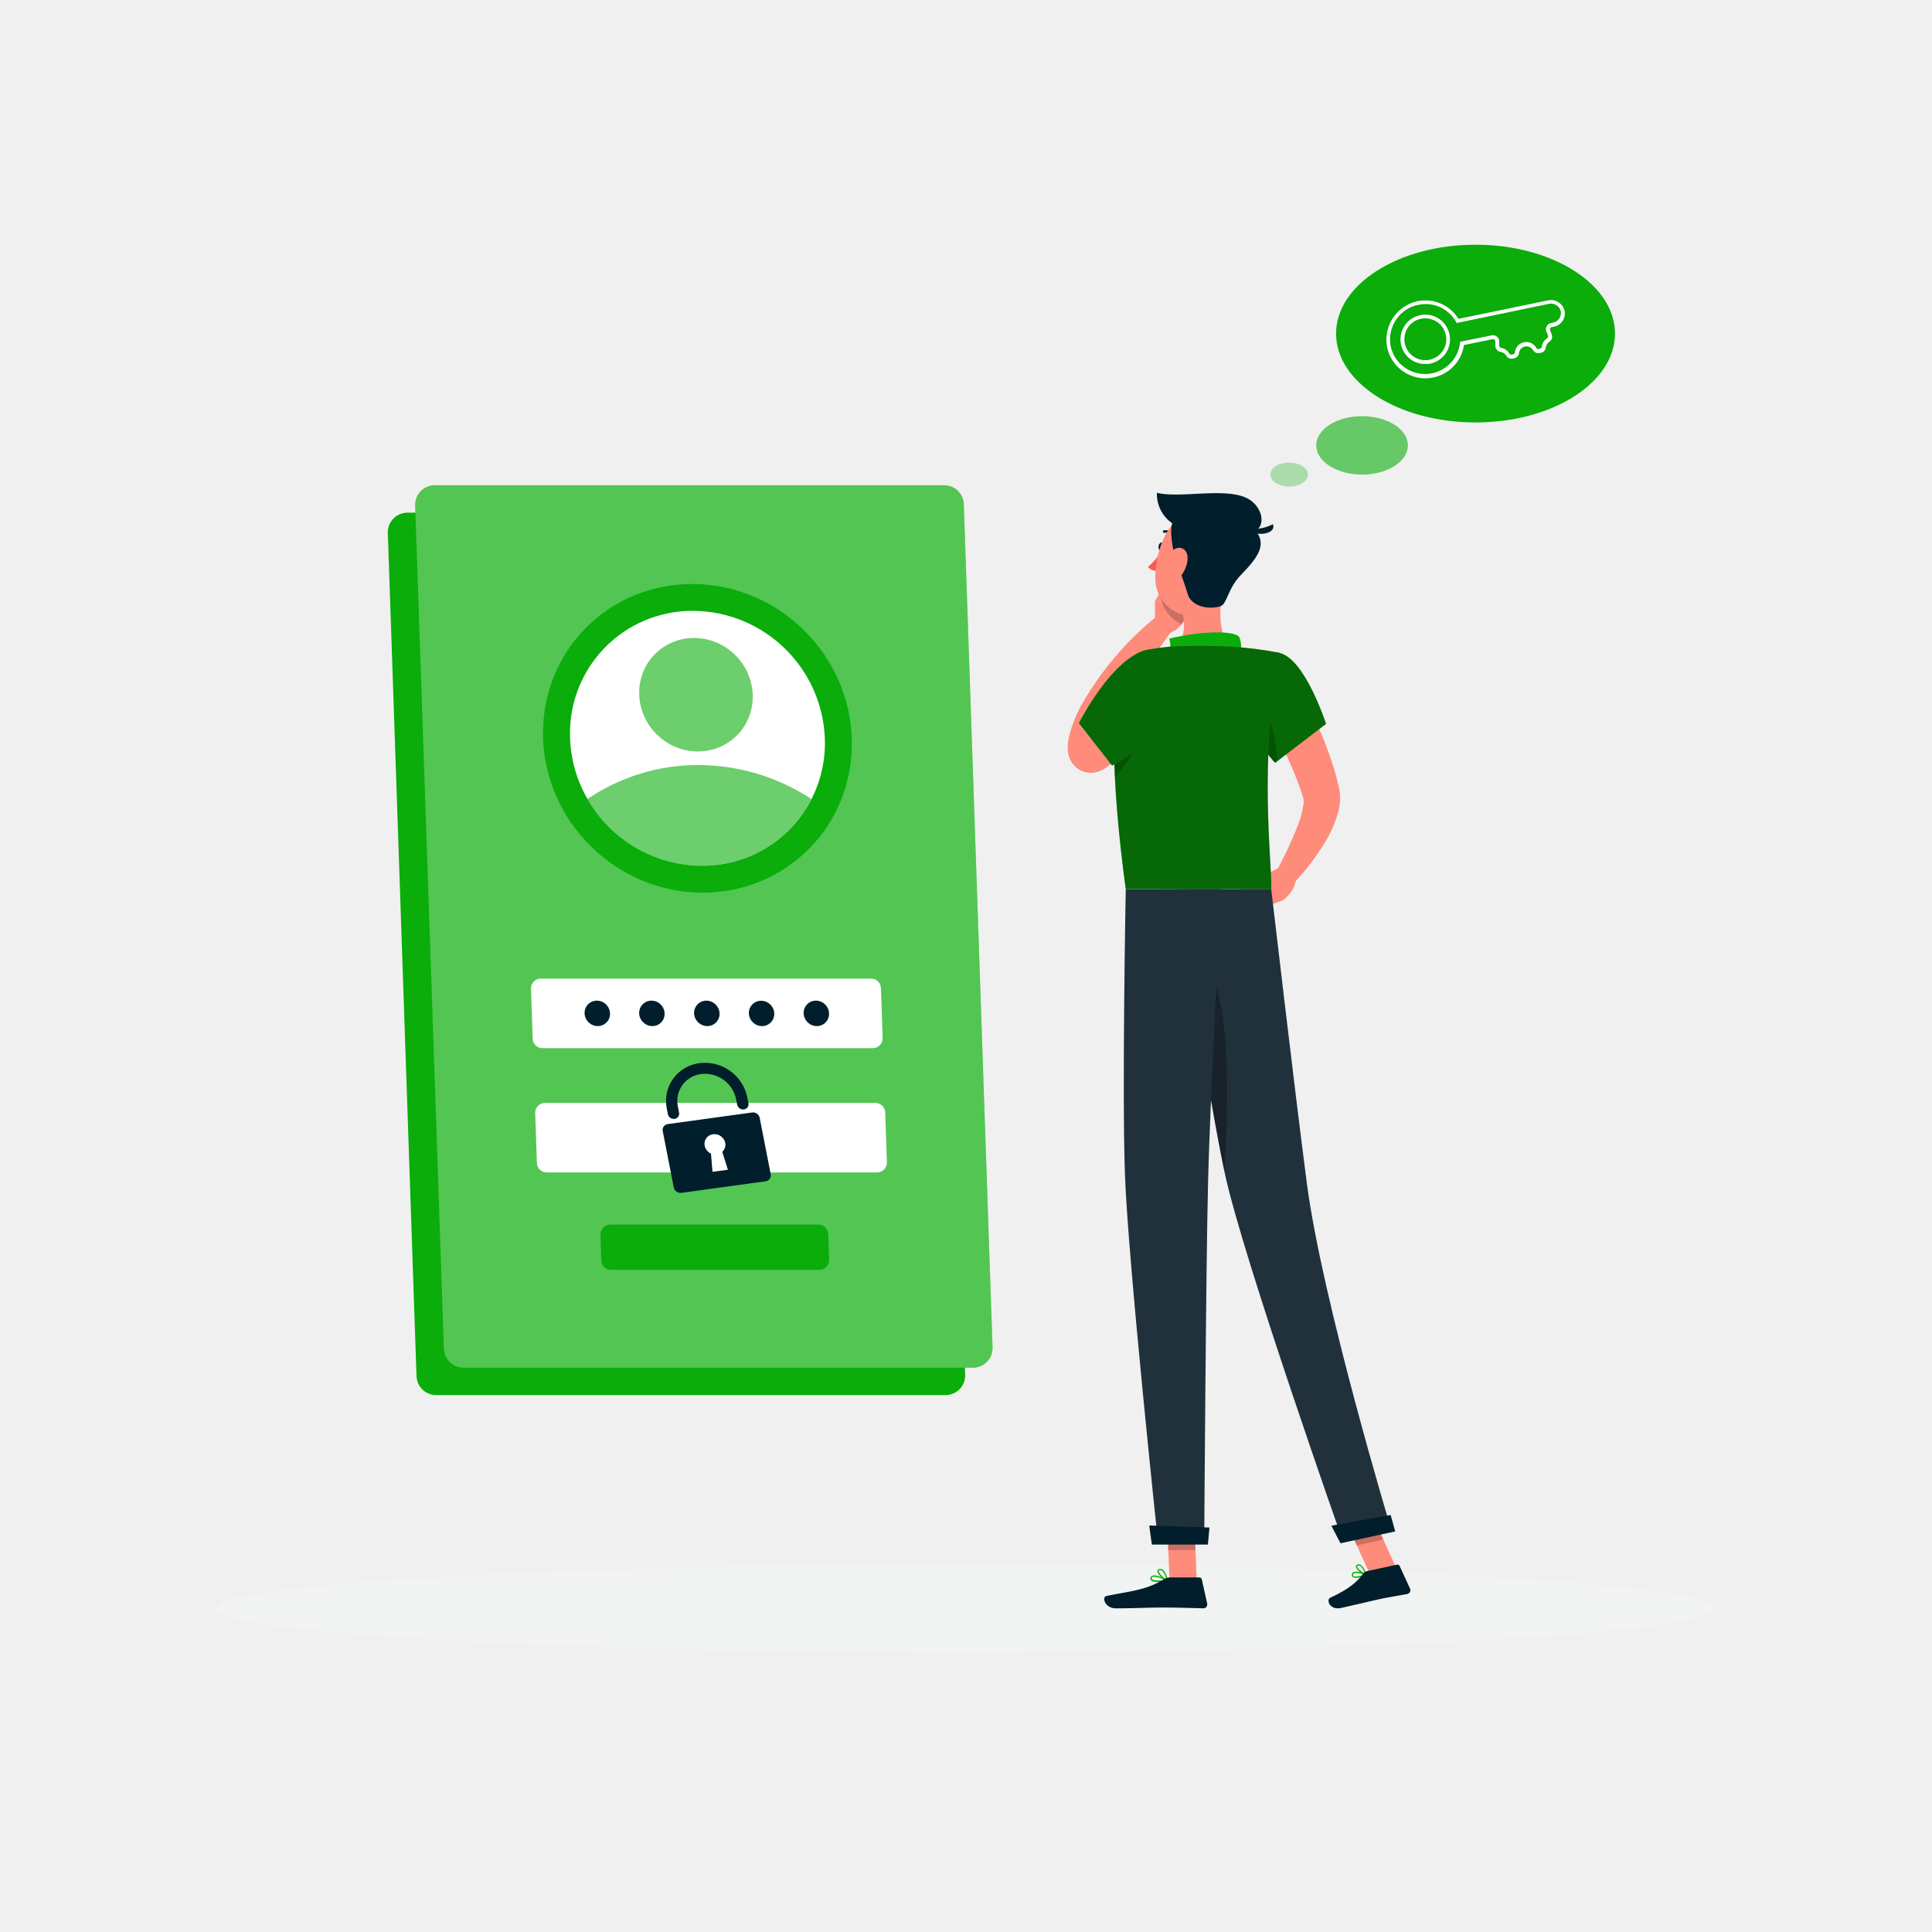
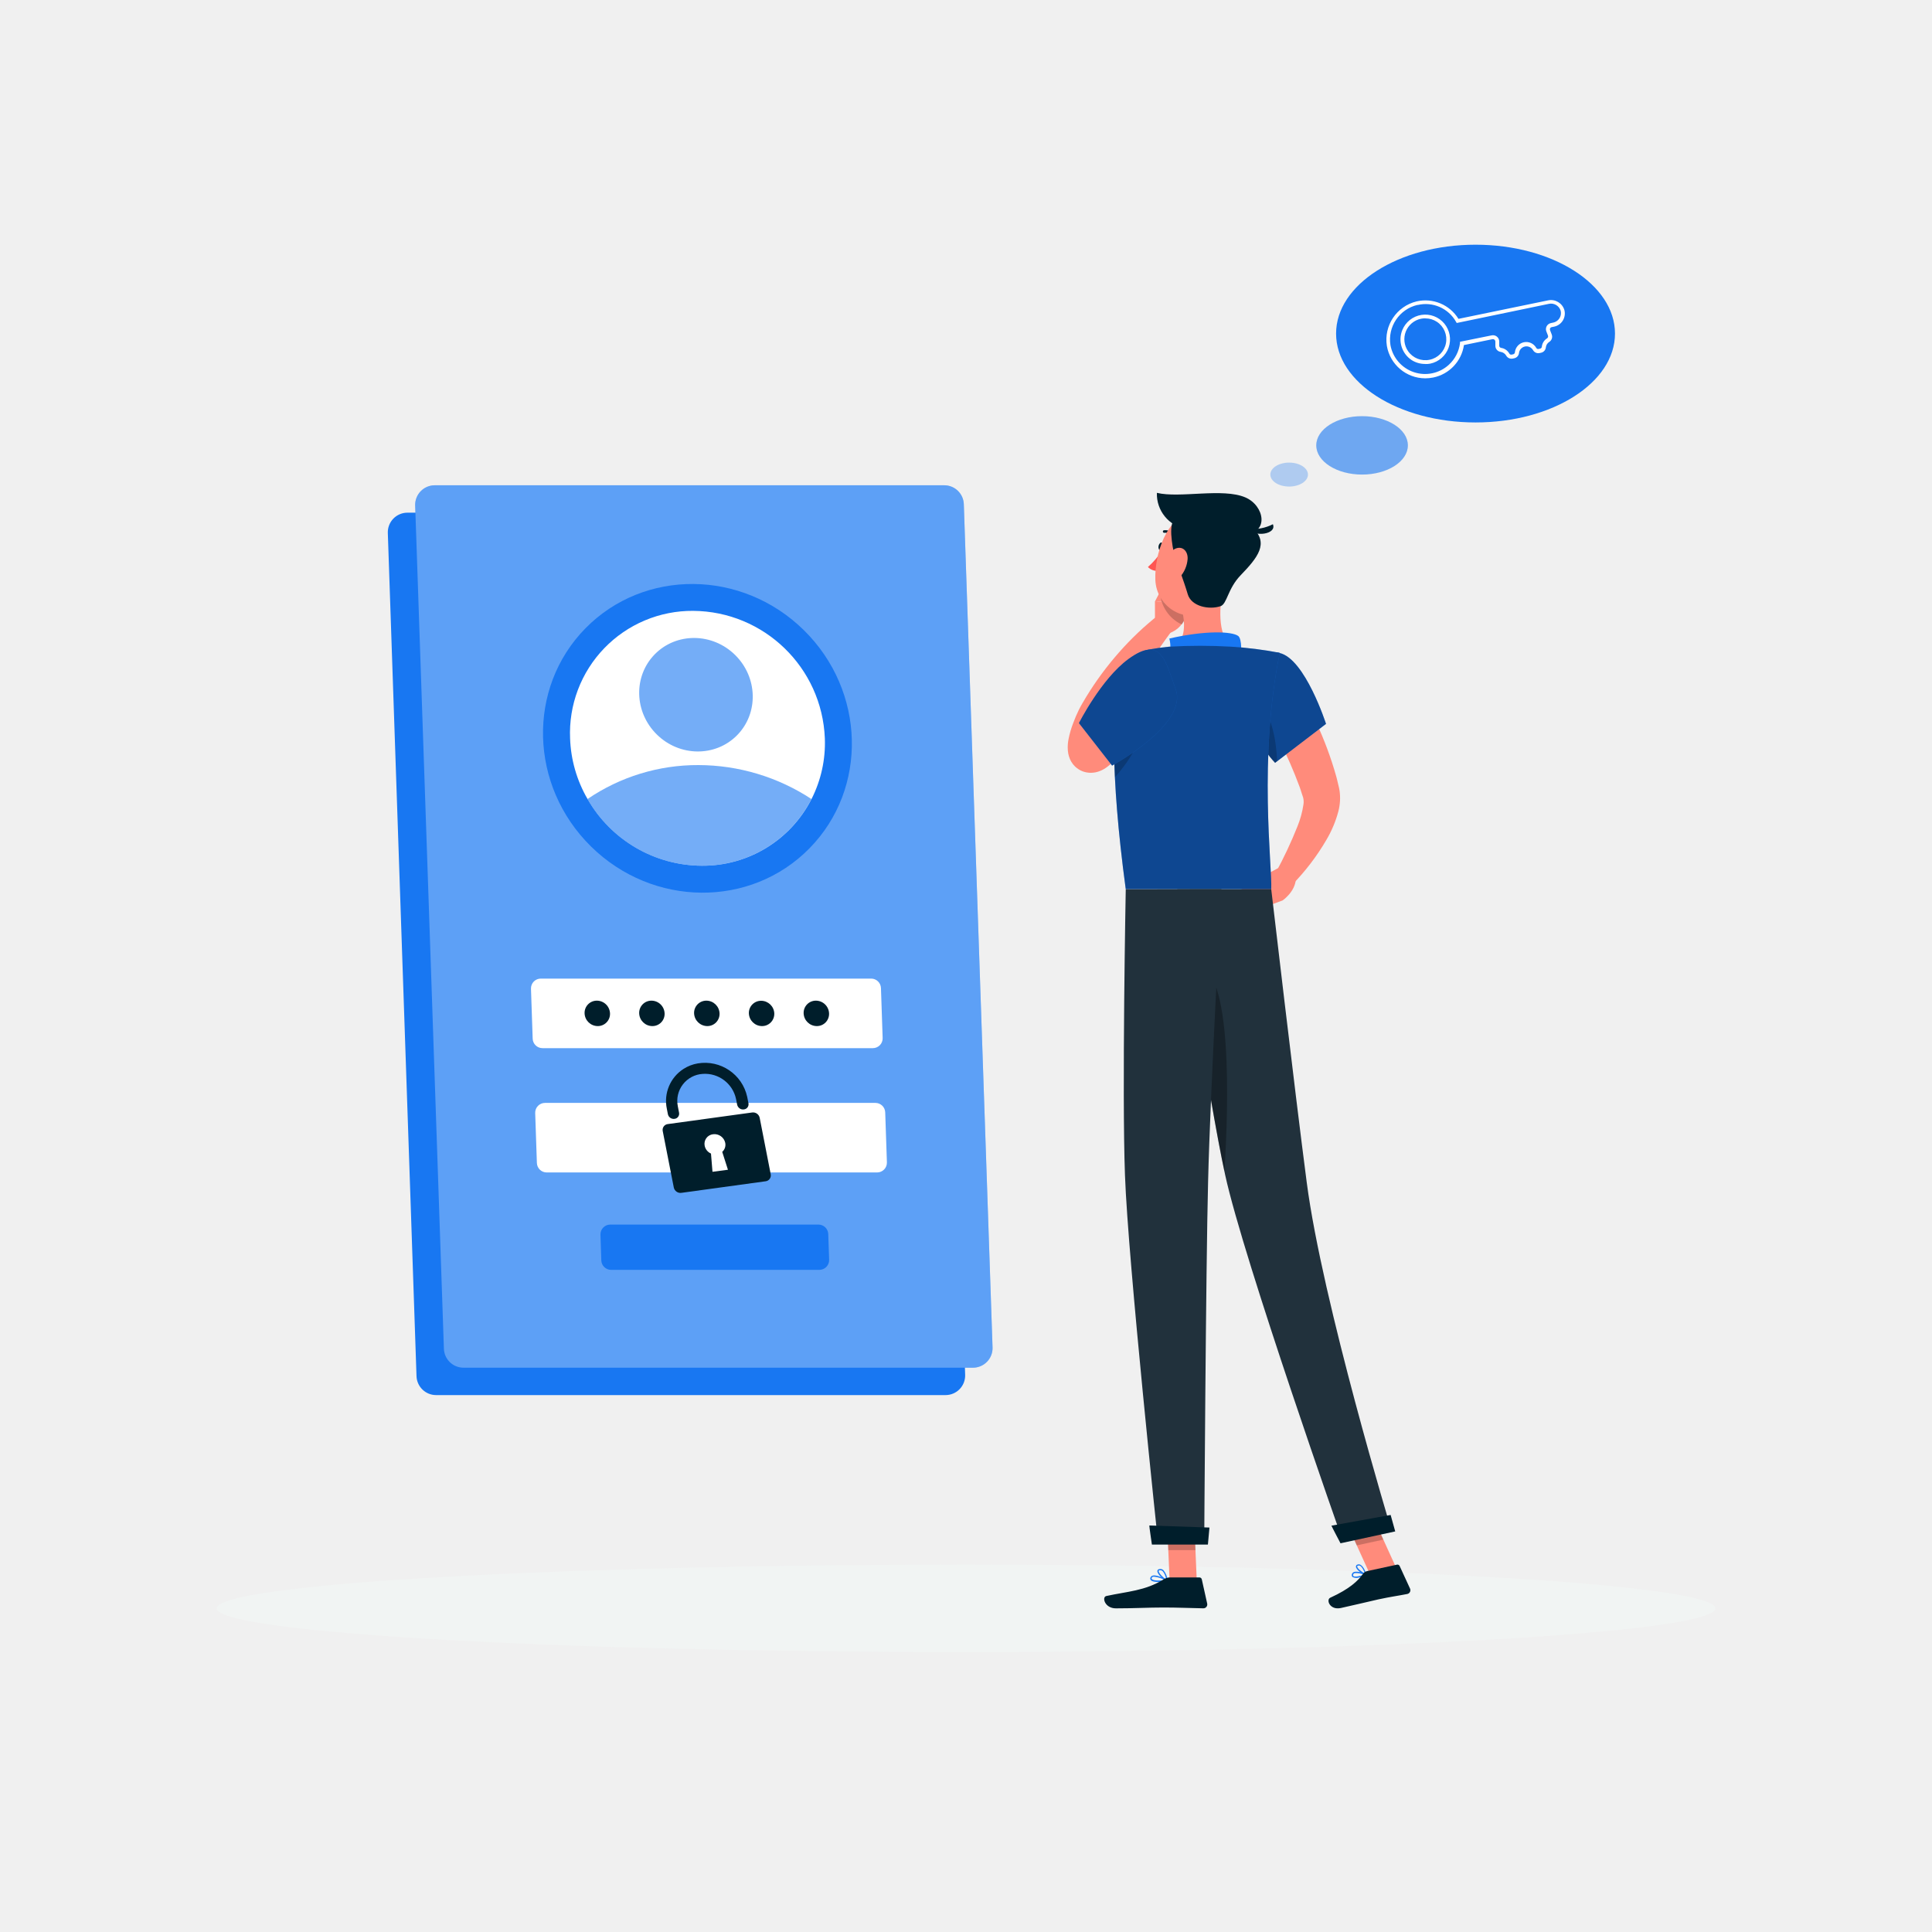
<svg xmlns="http://www.w3.org/2000/svg" width="394" height="394" fill="none">
  <path d="M197 336.917c84.381 0 152.785-3.993 152.785-8.92 0-4.926-68.404-8.92-152.785-8.92s-152.785 3.994-152.785 8.92c0 4.927 68.404 8.92 152.785 8.92z" fill="#F1F4F3" />
-   <path d="M196.827 280.371a4 4 0 01-3.997 4.136H88.938a4 4 0 01-3.998-3.864l-5.85-171.955a4 4 0 013.998-4.136h103.891a4 4 0 013.998 3.864l5.85 171.955z" fill="#0AAD0A" />
-   <path d="M202.413 274.784a4 4 0 01-3.998 4.136H94.524a4 4 0 01-3.998-3.863l-5.858-171.956a4 4 0 013.998-4.136h103.891a4 4 0 013.998 3.864l5.858 171.955z" fill="#0AAD0A" />
+   <path d="M196.827 280.371a4 4 0 01-3.997 4.136H88.938a4 4 0 01-3.998-3.864l-5.85-171.955a4 4 0 013.998-4.136h103.891a4 4 0 013.998 3.864l5.85 171.955z" fill="#1877f2" />
+   <path d="M202.413 274.784a4 4 0 01-3.998 4.136H94.524a4 4 0 01-3.998-3.863l-5.858-171.956a4 4 0 013.998-4.136h103.891a4 4 0 013.998 3.864l5.858 171.955z" fill="#1877f2" />
  <path opacity=".3" d="M202.413 274.784a4 4 0 01-3.998 4.136H94.524a4 4 0 01-3.998-3.863l-5.858-171.956a4 4 0 013.998-4.136h103.891a4 4 0 013.998 3.864l5.858 171.955z" fill="#fff" />
-   <path d="M165.064 173.016c11.981-12.187 11.471-32.116-1.139-44.512-12.609-12.396-32.544-12.564-44.525-.377-11.981 12.188-11.471 32.117 1.139 44.512 12.61 12.396 32.544 12.565 44.525.377z" fill="#0AAD0A" />
+   <path d="M165.064 173.016c11.981-12.187 11.471-32.116-1.139-44.512-12.609-12.396-32.544-12.564-44.525-.377-11.981 12.188-11.471 32.117 1.139 44.512 12.61 12.396 32.544 12.565 44.525.377z" fill="#1877f2" />
  <path d="M168.214 150.579a25.222 25.222 0 01-2.718 12.372 24.888 24.888 0 01-22.38 13.6 26.995 26.995 0 01-23.293-13.6 26.4 26.4 0 01-3.562-12.372 24.953 24.953 0 011.595-9.908 24.948 24.948 0 0113.651-14.148 24.92 24.92 0 019.844-1.948 27.076 27.076 0 0126.863 26.004z" fill="#fff" />
-   <path opacity=".6" d="M165.481 162.951a24.896 24.896 0 01-22.379 13.6 26.992 26.992 0 01-23.293-13.6 39.862 39.862 0 0122.615-6.927 42.143 42.143 0 0123.057 6.927zm-15.155-13.02c4.406-4.482 4.218-11.81-.418-16.368-4.637-4.558-11.967-4.62-16.373-.138-4.405 4.481-4.218 11.809.419 16.367 4.637 4.558 11.967 4.62 16.372.139z" fill="#0AAD0A" />
+   <path opacity=".6" d="M165.481 162.951a24.896 24.896 0 01-22.379 13.6 26.992 26.992 0 01-23.293-13.6 39.862 39.862 0 0122.615-6.927 42.143 42.143 0 0123.057 6.927zm-15.155-13.02c4.406-4.482 4.218-11.81-.418-16.368-4.637-4.558-11.967-4.62-16.373-.138-4.405 4.481-4.218 11.809.419 16.367 4.637 4.558 11.967 4.62 16.372.139z" fill="#1877f2" />
  <path d="M180.002 211.685a1.999 1.999 0 01-1.998 2.068h-67.375a2 2 0 01-1.999-1.932l-.345-10.184a2 2 0 011.999-2.068h67.375a2 2 0 011.998 1.932l.345 10.184zm.868 25.35a2 2 0 01-1.999 2.068h-67.383a2 2 0 01-1.999-1.932l-.345-10.184a2 2 0 011.999-2.068h67.383a2 2 0 011.999 1.932l.345 10.184z" fill="#fff" />
  <path d="M153.393 226.873l-17.202 2.364a1.195 1.195 0 00-1.033.928 1.19 1.19 0 00-.007.49l2.261 11.529a1.384 1.384 0 001.529 1.079l17.202-2.364a1.202 1.202 0 001.032-1.426l-2.253-11.528a1.378 1.378 0 00-1.529-1.072zm-4.941 11.678l-3.152.418-.307-3.719a2.21 2.21 0 01-1.284-1.576 1.964 1.964 0 011.702-2.364 2.25 2.25 0 012.49 1.757 1.93 1.93 0 01-.615 1.836l1.166 3.648zm3.237-12.3a1.232 1.232 0 01-1.355-.954l-.221-1.127a6.482 6.482 0 00-6.793-5.169 5.523 5.523 0 00-4.056 2.142 5.524 5.524 0 00-1.034 4.469l.252 1.3a1.072 1.072 0 01-.182.835 1.065 1.065 0 01-.74.426 1.211 1.211 0 01-1.355-.953l-.213-1.096a7.758 7.758 0 013.405-8.139 7.76 7.76 0 012.899-1.12 8.83 8.83 0 0110.086 6.832l.253 1.293a1.057 1.057 0 01-.946 1.261z" fill="#001E2B" />
-   <path d="M169.088 256.9a2 2 0 01-1.999 2.068h-42.464a2 2 0 01-1.999-1.933l-.174-5.236a1.999 1.999 0 011.998-2.066h42.46a2 2 0 011.999 1.932l.179 5.235z" fill="#0AAD0A" />
+   <path d="M169.088 256.9a2 2 0 01-1.999 2.068h-42.464a2 2 0 01-1.999-1.933l-.174-5.236a1.999 1.999 0 011.998-2.066h42.46a2 2 0 011.999 1.932l.179 5.235z" fill="#1877f2" />
  <path d="M146.742 206.661a2.485 2.485 0 01-.698 1.833 2.482 2.482 0 01-1.808.759 2.71 2.71 0 01-2.687-2.592 2.485 2.485 0 01.698-1.833 2.49 2.49 0 011.808-.76 2.704 2.704 0 012.687 2.593zm-11.207 0a2.47 2.47 0 01-.159.989 2.47 2.47 0 01-1.364 1.411 2.458 2.458 0 01-.983.192 2.699 2.699 0 01-2.679-2.592 2.494 2.494 0 012.506-2.593 2.698 2.698 0 012.679 2.593zm-11.133 0a2.485 2.485 0 01-.698 1.833 2.482 2.482 0 01-1.808.759 2.693 2.693 0 01-2.679-2.592 2.485 2.485 0 01.697-1.833 2.49 2.49 0 011.809-.76 2.698 2.698 0 012.679 2.593zm33.503 0a2.484 2.484 0 01-1.523 2.398 2.474 2.474 0 01-.983.194 2.693 2.693 0 01-2.679-2.592 2.485 2.485 0 012.514-2.569 2.697 2.697 0 012.671 2.569zm11.169 0a2.488 2.488 0 01-.695 1.835 2.475 2.475 0 01-1.811.757 2.699 2.699 0 01-2.679-2.592 2.485 2.485 0 01.697-1.833 2.487 2.487 0 011.809-.76 2.698 2.698 0 012.679 2.593z" fill="#001E2B" />
  <path d="M263.124 137.333c1.048 1.686 1.923 3.293 2.821 4.972a95.588 95.588 0 012.506 5.09 72.8 72.8 0 014.019 10.82c.142.465.244.961.362 1.442l.174.733.086.362.103.599a10.777 10.777 0 01-.245 4.066 23.054 23.054 0 01-2.458 5.871 46.67 46.67 0 01-6.998 9.164l-3.317-2.506a87.671 87.671 0 004.436-9.456c.575-1.426.98-2.915 1.206-4.436a3.507 3.507 0 00-.063-1.395l-.315-.961c-.126-.394-.244-.788-.394-1.19a89.379 89.379 0 00-4.153-9.519 217.265 217.265 0 00-4.964-9.314l7.194-4.342z" fill="#FF8B7B" />
  <path d="M261.019 176.851l-3.624 1.915 4.16 4.87s2.601-1.758 2.719-4.437l-3.255-2.348zm-8.488 4.917l4.452 3.538 4.571-1.67-4.161-4.87-4.862 3.002z" fill="#FF8B7B" />
  <path d="M237.309 111.549c-.086.442-.394.749-.677.694-.284-.055-.45-.465-.363-.899.087-.433.394-.788.686-.693.291.095.441.457.354.898z" fill="#001E2B" />
  <path d="M236.954 112.306a15.954 15.954 0 01-2.852 3.325 2.588 2.588 0 002.017.788l.835-4.113z" fill="#FF5652" />
  <path d="M235.535 127.766v-5.169l6.84.788s-.11 4.444-3.94 5.752l-2.9-1.371z" fill="#FF8B7B" />
  <path d="M237.505 118.878l4.815 1.387.086 3.159-6.84-.827 1.939-3.719z" fill="#FF8B7B" />
  <path opacity=".2" d="M242.319 120.265l-4.815-1.387-.938 1.796a7.677 7.677 0 004.445 6.683 7.538 7.538 0 001.394-3.94l-.086-3.152z" fill="#000" />
  <path d="M239.406 109.445a.265.265 0 00.141-.045.263.263 0 00.117-.26.272.272 0 00-.061-.136 2.618 2.618 0 00-2.238-.867.264.264 0 00-.169.106.266.266 0 00-.044.194.267.267 0 00.299.22 2.077 2.077 0 011.766.702.268.268 0 00.189.086z" fill="#001E2B" />
  <path d="M249.474 119.524c-.788 4.058-1.277 9.676 1.576 12.379 0 0-1.103 4.114-8.668 4.114-8.282 0-3.98-3.609-3.98-3.609 3.444-1.072 3.412-4.988 2.624-8.14l8.448-4.744z" fill="#FF8B7B" />
-   <path d="M252.586 134.614c.74-1.04.709-4.342-.079-4.925-1.269-.938-6.714-1.158-14.034.528.788 3.199-.907 4.87-.907 4.87l15.02-.473zm24.636 187.079a1.811 1.811 0 01-1.387-.079.537.537 0 01-.126-.606.613.613 0 01.339-.387c.748-.362 2.466.339 2.545.371a.132.132 0 01.058.047.128.128 0 01.021.071c0 .025-.007.05-.02.072a.147.147 0 01-.051.054 7.795 7.795 0 01-1.379.457zm-.906-.89a.614.614 0 00-.15.055.33.33 0 00-.205.22c-.071.237 0 .316.047.339.3.253 1.403 0 2.183-.291a4.315 4.315 0 00-1.875-.323z" fill="#0AAD0A" />
-   <path d="M278.568 321.244h-.063c-.63-.181-1.97-1.135-1.985-1.757a.43.43 0 01.338-.426.687.687 0 01.576.047c.74.379 1.213 1.907 1.229 1.978a.124.124 0 010 .126.096.096 0 01-.044.027.11.11 0 01-.051.005zm-1.576-1.962h-.063c-.157.055-.157.134-.157.173 0 .371.898 1.119 1.576 1.419-.166-.442-.528-1.316-1.009-1.576a.452.452 0 00-.339-.016h-.008zm-40.703 3.341c-.709 0-1.394-.102-1.623-.418a.493.493 0 010-.575.654.654 0 01.418-.307c.922-.252 2.86.851 2.939.898a.12.12 0 01.063.134.125.125 0 01-.102.11 9.537 9.537 0 01-1.695.158zm-.874-1.08a.826.826 0 00-.253 0 .407.407 0 00-.26.182c-.094.165-.055.244 0 .291.26.363 1.655.371 2.688.221a6.013 6.013 0 00-2.175-.694z" fill="#0AAD0A" />
-   <path d="M237.979 322.465h-.055c-.67-.299-1.993-1.497-1.891-2.127 0-.15.126-.331.489-.363a.947.947 0 01.724.221 3.76 3.76 0 01.867 2.135.158.158 0 01-.055.119.151.151 0 01-.079.015zm-1.355-2.245h-.079c-.236 0-.252.11-.252.141-.063.379.835 1.324 1.521 1.734a3.053 3.053 0 00-.733-1.71.693.693 0 00-.465-.165h.008z" fill="#0AAD0A" />
+   <path d="M252.586 134.614c.74-1.04.709-4.342-.079-4.925-1.269-.938-6.714-1.158-14.034.528.788 3.199-.907 4.87-.907 4.87l15.02-.473zm24.636 187.079a1.811 1.811 0 01-1.387-.079.537.537 0 01-.126-.606.613.613 0 01.339-.387c.748-.362 2.466.339 2.545.371a.132.132 0 01.058.047.128.128 0 01.021.071c0 .025-.007.05-.02.072a.147.147 0 01-.051.054 7.795 7.795 0 01-1.379.457zm-.906-.89a.614.614 0 00-.15.055.33.33 0 00-.205.22c-.071.237 0 .316.047.339.3.253 1.403 0 2.183-.291a4.315 4.315 0 00-1.875-.323z" fill="#1877f2" />
+   <path d="M278.568 321.244h-.063c-.63-.181-1.97-1.135-1.985-1.757a.43.43 0 01.338-.426.687.687 0 01.576.047c.74.379 1.213 1.907 1.229 1.978a.124.124 0 010 .126.096.096 0 01-.044.027.11.11 0 01-.051.005zm-1.576-1.962h-.063c-.157.055-.157.134-.157.173 0 .371.898 1.119 1.576 1.419-.166-.442-.528-1.316-1.009-1.576a.452.452 0 00-.339-.016h-.008zm-40.703 3.341c-.709 0-1.394-.102-1.623-.418a.493.493 0 010-.575.654.654 0 01.418-.307c.922-.252 2.86.851 2.939.898a.12.12 0 01.063.134.125.125 0 01-.102.11 9.537 9.537 0 01-1.695.158zm-.874-1.08a.826.826 0 00-.253 0 .407.407 0 00-.26.182c-.094.165-.055.244 0 .291.26.363 1.655.371 2.688.221a6.013 6.013 0 00-2.175-.694z" fill="#1877f2" />
+   <path d="M237.979 322.465h-.055c-.67-.299-1.993-1.497-1.891-2.127 0-.15.126-.331.489-.363a.947.947 0 01.724.221 3.76 3.76 0 01.867 2.135.158.158 0 01-.055.119.151.151 0 01-.079.015zm-1.355-2.245h-.079c-.236 0-.252.11-.252.141-.063.379.835 1.324 1.521 1.734a3.053 3.053 0 00-.733-1.71.693.693 0 00-.465-.165h.008z" fill="#1877f2" />
  <path d="M244.06 322.339h-5.54l-.551-12.836h5.539l.552 12.836zm40.685-2.569l-5.413 1.175-5.445-11.954 5.421-1.175 5.437 11.954z" fill="#FF8B7B" />
  <path d="M278.803 320.401l6.091-1.316a.478.478 0 01.536.268l2.112 4.586a.796.796 0 01.085.358.796.796 0 01-.328.637.788.788 0 01-.341.14c-2.127.417-3.191.52-5.862 1.095-1.647.362-5.367 1.269-7.644 1.757-2.277.489-3.057-1.694-2.167-2.096 3.98-1.82 5.634-3.42 6.714-4.909.195-.266.481-.451.804-.52zm-40.244 1.292h6.052a.494.494 0 01.473.378l1.095 4.925a.79.79 0 01-.788.993c-2.183-.039-5.335-.165-8.077-.165-3.215 0-5.981.173-9.747.173-2.278 0-2.908-2.301-1.955-2.514 4.334-.945 7.88-1.048 11.623-3.356a2.571 2.571 0 011.324-.434z" fill="#001E2B" />
-   <path d="M260.964 133.172c5.193 1.19 9.456 14.452 9.456 14.452l-10.378 7.935a22.798 22.798 0 01-5.516-10.244c-1.836-6.95 1.127-13.372 6.438-12.143z" fill="#0AAD0A" />
+   <path d="M260.964 133.172c5.193 1.19 9.456 14.452 9.456 14.452l-10.378 7.935a22.798 22.798 0 01-5.516-10.244c-1.836-6.95 1.127-13.372 6.438-12.143z" fill="#1877f2" />
  <path opacity=".4" d="M260.964 133.172c5.193 1.19 9.456 14.452 9.456 14.452l-10.378 7.935a22.798 22.798 0 01-5.516-10.244c-1.836-6.95 1.127-13.372 6.438-12.143z" fill="#000" />
  <path d="M233.643 148.987c-1.292 1.395-2.584 2.64-3.94 3.94a75.22 75.22 0 01-2.04 1.868l-1.048.922-.261.228-.449.363a6.315 6.315 0 01-1.521.898 4.957 4.957 0 01-1.922.394 4.72 4.72 0 01-1.655-.292 4.643 4.643 0 01-1.576-1 4.727 4.727 0 01-1.229-2.041 5.35 5.35 0 01-.229-1.174 8.017 8.017 0 010-1.403c.04-.378.087-.709.15-1.017.216-1.074.521-2.128.914-3.152.354-.972.762-1.924 1.221-2.852.505-1.001.985-1.734 1.466-2.569a64.242 64.242 0 016.659-9.03 61.017 61.017 0 018.077-7.66l2.899 2.987a152.834 152.834 0 00-5.886 8.526 92.452 92.452 0 00-5.043 8.865c-.339.741-.788 1.576-1.001 2.175a21.27 21.27 0 00-.733 2.127c-.198.65-.348 1.314-.449 1.986a3.31 3.31 0 000 .315v-.071a2.207 2.207 0 00-.102-.52 3.393 3.393 0 00-.906-1.465 3.849 3.849 0 00-1.301-.788 3.765 3.765 0 00-1.324-.245 3.207 3.207 0 00-1.662.442l.299-.276.954-.867 1.883-1.765c1.245-1.174 2.498-2.427 3.68-3.593l6.075 5.744z" fill="#FF8B7B" />
  <path opacity=".2" d="M256.512 142.912c2.821 2.789 3.743 7.88 3.94 12.292l-.457.355a22.798 22.798 0 01-5.516-10.244 13.51 13.51 0 01-.268-1.237l2.301-1.166z" fill="#000" />
-   <path d="M228.136 138.688c-1.135 5.989-1.844 18.289 1.442 42.639h29.676c.205-4.547-2.656-26.753 1.734-48.194a77.85 77.85 0 00-9.929-1.253 110.022 110.022 0 00-12.608 0 46.547 46.547 0 00-3.94.543 7.883 7.883 0 00-6.375 6.265z" fill="#0AAD0A" />
+   <path d="M228.136 138.688c-1.135 5.989-1.844 18.289 1.442 42.639h29.676c.205-4.547-2.656-26.753 1.734-48.194a77.85 77.85 0 00-9.929-1.253 110.022 110.022 0 00-12.608 0 46.547 46.547 0 00-3.94.543 7.883 7.883 0 00-6.375 6.265z" fill="#1877f2" />
  <path opacity=".4" d="M228.136 138.688c-1.135 5.989-1.844 18.289 1.442 42.639h29.676c.205-4.547-2.656-26.753 1.734-48.194a77.85 77.85 0 00-9.929-1.253 110.022 110.022 0 00-12.608 0 46.547 46.547 0 00-3.94.543 7.883 7.883 0 00-6.375 6.265z" fill="#000" />
  <path opacity=".2" d="M232.673 147.569l-5.358-1.285c-.166 3.247-.181 7.266.055 12.238 2.466-2.805 5.618-7.187 5.303-10.953zm5.296 161.934l.283 6.619h5.548l-.284-6.619h-5.547zm41.339-1.687l-5.421 1.175 2.805 6.162 5.421-1.174-2.805-6.163z" fill="#000" />
  <path d="M252.107 113.598c-1.418 5.311-1.986 8.495-5.264 10.701-4.925 3.357-11.071-.488-11.229-6.099-.173-5.067 2.183-12.907 7.88-13.979a7.503 7.503 0 018.613 9.377z" fill="#FF8B7B" />
  <path d="M239.672 113.795c-.268-.709-1.49-6.201-.339-7.628 1.15-1.426 14.271-.394 16.209 1.513 3.223 3.152.985 5.989-2.537 9.637-2.648 2.743-2.75 5.832-4.09 6.304-2.364.788-5.973.048-6.698-2.45-.725-2.498-2.545-7.376-2.545-7.376z" fill="#001E2B" />
  <path d="M253.952 101.431c-4.634-1.97-13.325.213-18.022-.922a7.232 7.232 0 005.997 7.376 61.927 61.927 0 0011.82 1.095c5.153-.236 4.145-5.87.205-7.549z" fill="#001E2B" />
  <path d="M254.676 107.846a8.835 8.835 0 004.909-.938c.867 2.096-3.901 2.671-4.909.938z" fill="#001E2B" />
  <path d="M242.194 114.016a6.236 6.236 0 01-1.576 3.68c-1.214 1.331-2.474.496-2.687-1.119-.189-1.466.205-3.94 1.686-4.649 1.482-.71 2.679.441 2.577 2.088z" fill="#FF8B7B" />
  <path d="M240.098 181.35s6.304 42.355 9.747 58.226c3.775 17.375 24.058 74.86 24.058 74.86l9.921-2.152s-14.184-46.854-17.336-71.148c-2.443-18.66-7.242-59.801-7.242-59.801l-19.148.015z" fill="#21313C" />
  <path d="M271.524 311.134c-.039 0 1.852 3.593 1.852 3.593l11.158-2.419-.938-3.357-12.072 2.183z" fill="#001E2B" />
  <path opacity=".3" d="M244.077 196.441c7.273 1.426 6.501 28.549 5.626 42.504-2.096-9.866-5.169-28.841-7.265-42.307a2.475 2.475 0 011.639-.197z" fill="#000" />
  <path d="M229.578 181.35s-.788 41.441-.158 58.312c.631 17.581 6.769 75.144 6.769 75.144h9.393s.339-56.539.788-73.804c.457-18.818 2.727-59.683 2.727-59.683l-19.519.031z" fill="#21313C" />
  <path d="M234.386 311.102c-.048 0 .528 3.893.528 3.893h11.418l.315-3.475-12.261-.418z" fill="#001E2B" />
-   <path d="M239.751 140.532c2.655 7.163-12.955 15.602-12.955 15.602l-6.761-8.668s4.547-8.999 10.063-13.049c6.816-4.996 7.628.662 9.653 6.115z" fill="#0AAD0A" />
+   <path d="M239.751 140.532c2.655 7.163-12.955 15.602-12.955 15.602l-6.761-8.668s4.547-8.999 10.063-13.049c6.816-4.996 7.628.662 9.653 6.115z" fill="#1877f2" />
  <path opacity=".4" d="M239.751 140.532c2.655 7.163-12.955 15.602-12.955 15.602l-6.761-8.668s4.547-8.999 10.063-13.049c6.816-4.996 7.628.662 9.653 6.115z" fill="#000" />
-   <path d="M300.912 86.152c15.706 0 28.438-8.114 28.438-18.124 0-10.01-12.732-18.124-28.438-18.124-15.707 0-28.439 8.114-28.439 18.124 0 10.01 12.732 18.124 28.439 18.124z" fill="#0AAD0A" />
+   <path d="M300.912 86.152c15.706 0 28.438-8.114 28.438-18.124 0-10.01-12.732-18.124-28.438-18.124-15.707 0-28.439 8.114-28.439 18.124 0 10.01 12.732 18.124 28.439 18.124z" fill="#1877f2" />
  <path d="M290.652 77.153a7.964 7.964 0 01-7.824-6.611 8.05 8.05 0 016.075-9.078 7.928 7.928 0 018.526 3.562l18.258-3.767a2.853 2.853 0 013.341 1.962 2.745 2.745 0 01-2.104 3.397l-.472.094a.46.46 0 00-.331.244.484.484 0 000 .41l.323.835a1.256 1.256 0 01-.489 1.521 1.497 1.497 0 00-.701 1.111 1.237 1.237 0 01-.954 1.096l-.37.078a1.229 1.229 0 01-1.308-.63 1.539 1.539 0 00-2.449-.258 1.54 1.54 0 00-.396.85 1.221 1.221 0 01-.945 1.087l-.371.078a1.237 1.237 0 01-1.308-.63 1.577 1.577 0 00-1.095-.74 1.25 1.25 0 01-1.103-1.237v-.9a.49.49 0 00-.583-.457l-5.824 1.198a7.93 7.93 0 01-6.264 6.62 8.17 8.17 0 01-1.632.165zm-1.576-14.972a7.256 7.256 0 00-5.516 8.211 7.18 7.18 0 0011.89 4.014 7.176 7.176 0 002.294-4.424V69.7l6.423-1.3a1.275 1.275 0 011.576 1.197v.898a.46.46 0 00.378.45 2.292 2.292 0 011.663 1.126.454.454 0 00.465.253l.362-.08a.438.438 0 00.331-.409c.05-.49.254-.953.583-1.32a2.33 2.33 0 012.684-.565c.45.202.823.542 1.067.971a.446.446 0 00.457.252l.378-.079a.44.44 0 00.323-.41 2.287 2.287 0 011.08-1.694.48.48 0 00.165-.567l-.323-.835a1.265 1.265 0 01.43-1.48c.148-.11.319-.186.5-.222l.481-.103a1.982 1.982 0 001.542-1.63 1.98 1.98 0 00-.037-.789 2.059 2.059 0 00-2.427-1.395l-18.77 3.9-.142-.243a7.092 7.092 0 00-7.817-3.428l-.04-.016zm1.576 12.04a5.05 5.05 0 01-2.765-.787 5.046 5.046 0 01-1.91-6.12 5.05 5.05 0 018.563-1.335 5.054 5.054 0 01-2.863 8.18 5.02 5.02 0 01-1.017.078l-.008-.015zm0-9.306a4.752 4.752 0 00-.874.087 4.272 4.272 0 00-2.631 6.603 4.271 4.271 0 004.412 1.758 4.26 4.26 0 003.318-3.371 4.266 4.266 0 00-1.837-4.36 4.193 4.193 0 00-2.356-.7l-.032-.017z" fill="#fff" />
-   <path opacity=".6" d="M277.771 96.782c5.162 0 9.346-2.667 9.346-5.957s-4.184-5.957-9.346-5.957c-5.161 0-9.345 2.667-9.345 5.957s4.184 5.957 9.345 5.957z" fill="#0AAD0A" />
-   <path opacity=".3" d="M262.9 99.225c2.12 0 3.838-1.094 3.838-2.443s-1.718-2.443-3.838-2.443c-2.119 0-3.838 1.094-3.838 2.443 0 1.35 1.719 2.443 3.838 2.443z" fill="#0AAD0A" />
+   <path opacity=".6" d="M277.771 96.782c5.162 0 9.346-2.667 9.346-5.957s-4.184-5.957-9.346-5.957c-5.161 0-9.345 2.667-9.345 5.957s4.184 5.957 9.345 5.957z" fill="#1877f2" />
+   <path opacity=".3" d="M262.9 99.225c2.12 0 3.838-1.094 3.838-2.443s-1.718-2.443-3.838-2.443c-2.119 0-3.838 1.094-3.838 2.443 0 1.35 1.719 2.443 3.838 2.443z" fill="#1877f2" />
</svg>
